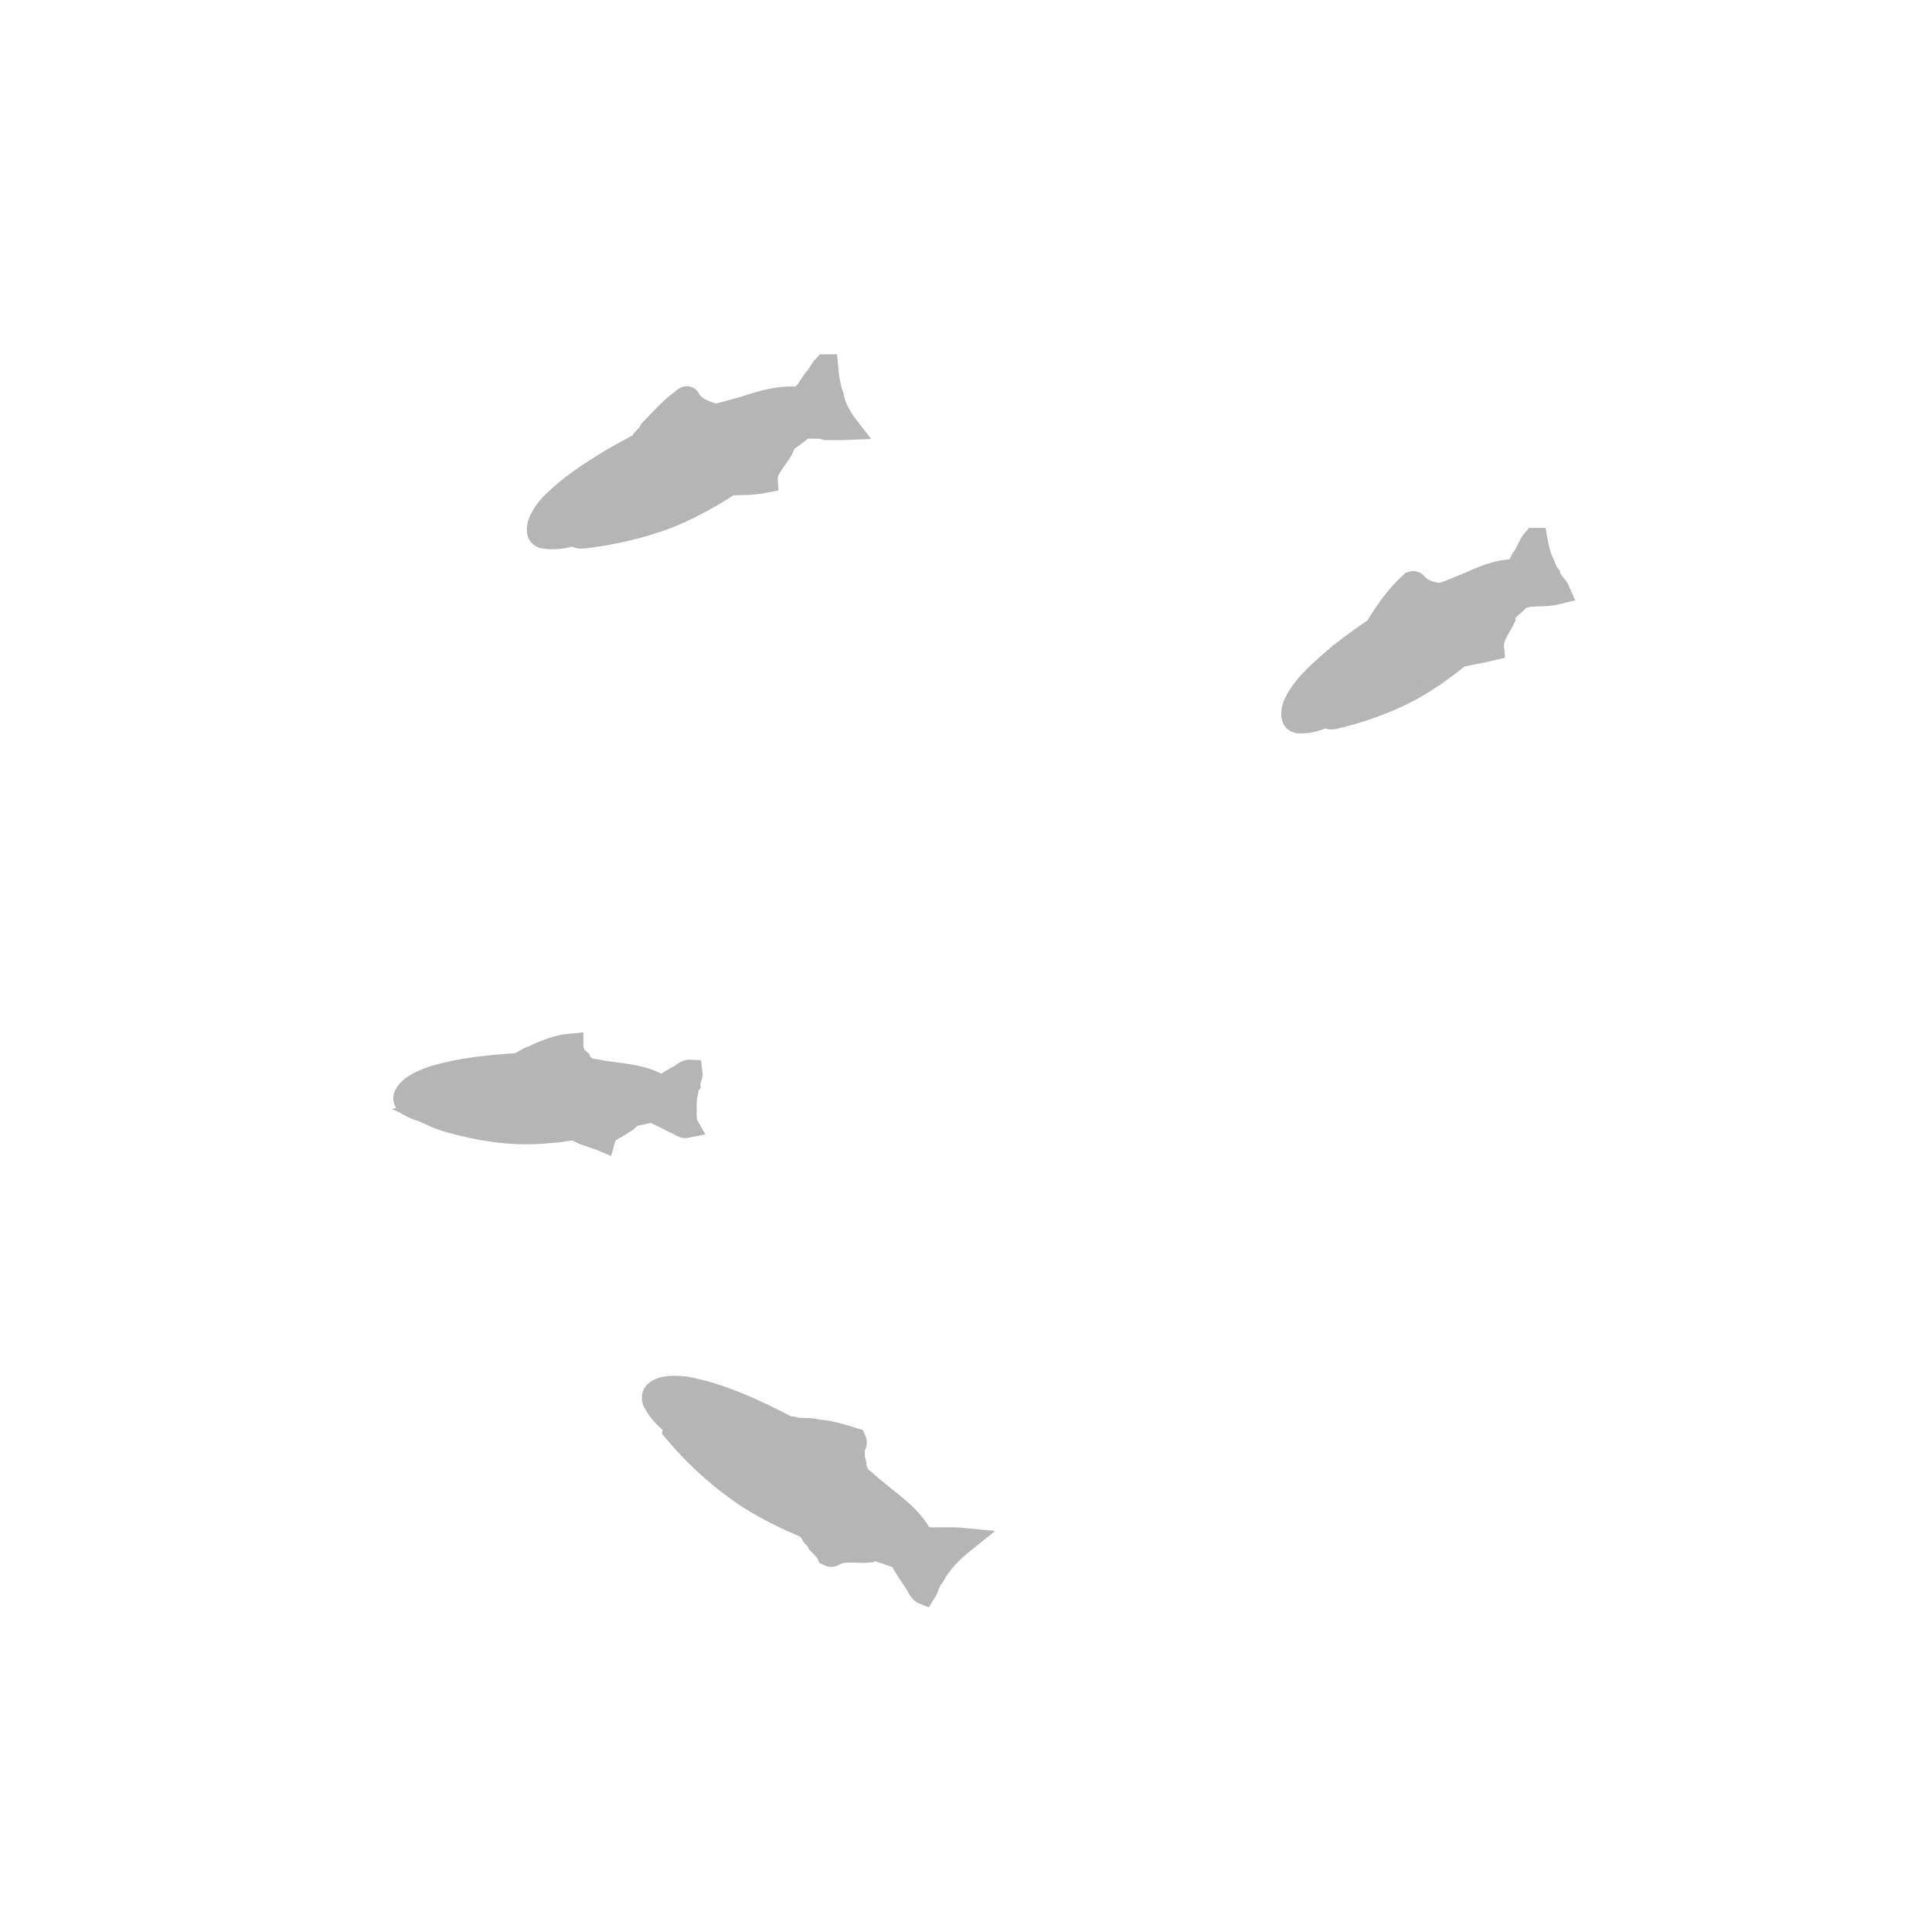
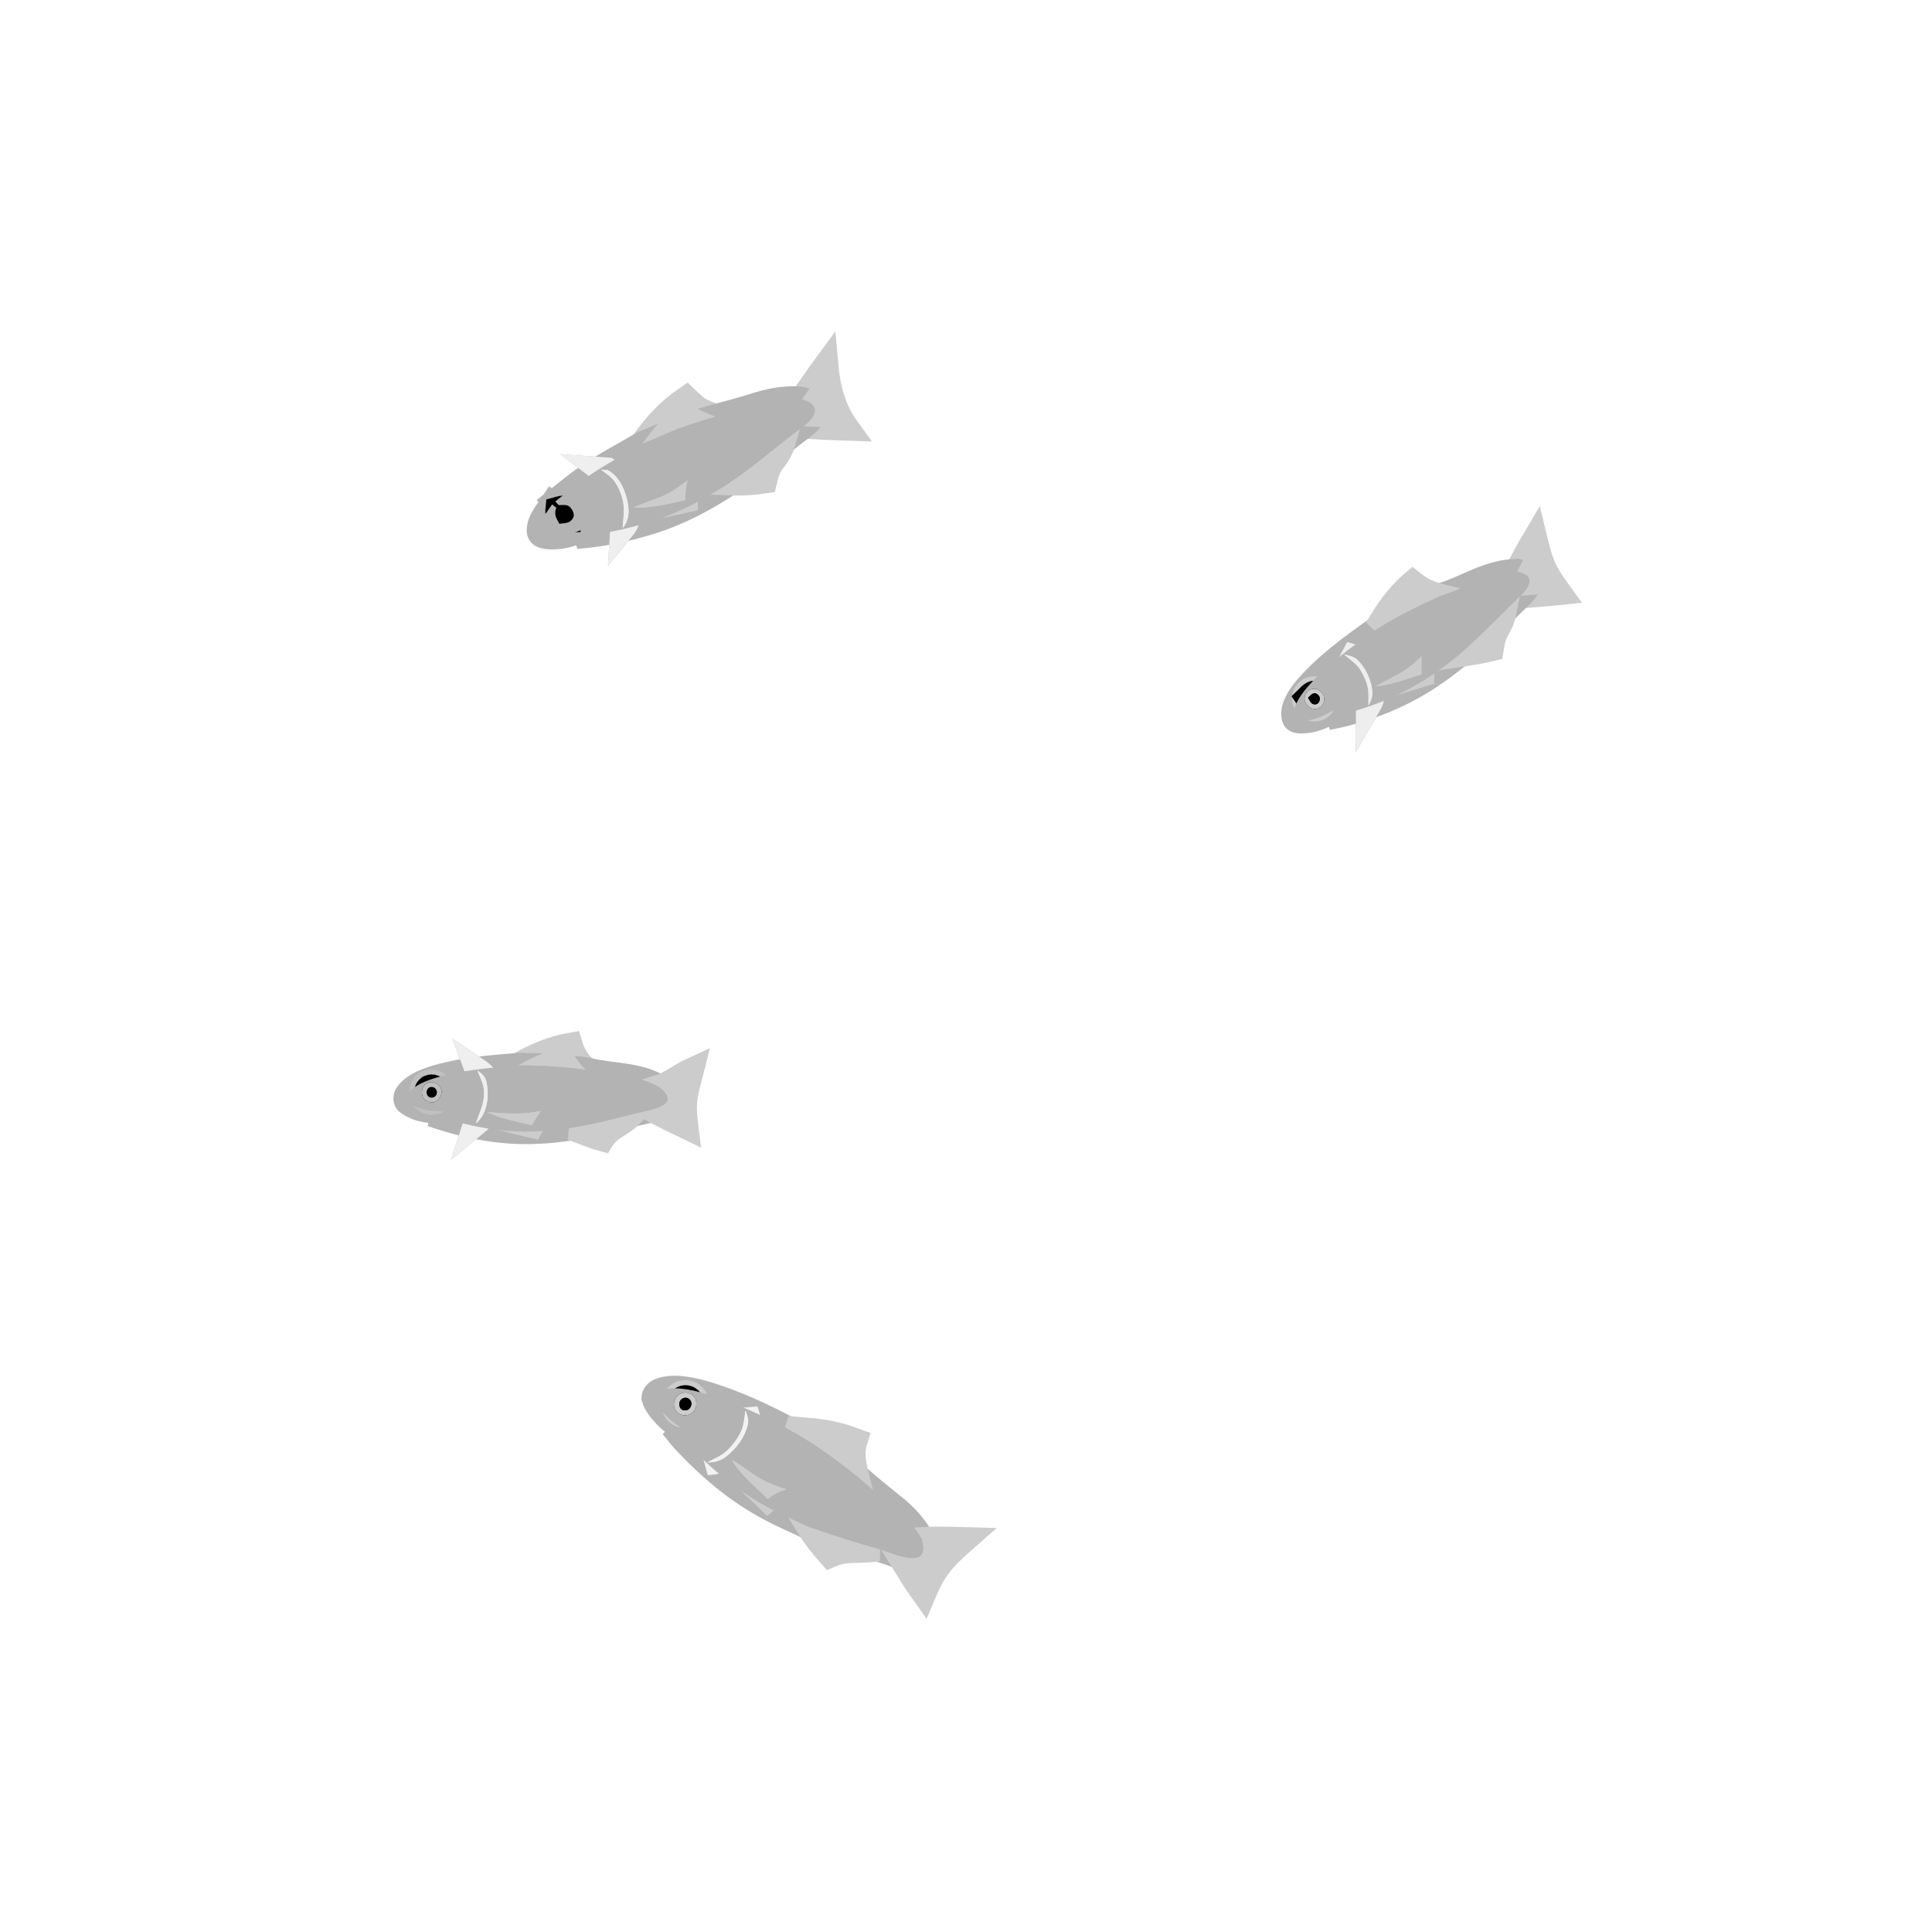
<svg xmlns="http://www.w3.org/2000/svg" xmlns:xlink="http://www.w3.org/1999/xlink" width="1024.0pt" height="1024.0pt" version="1.1" viewBox="0 0 1024 1024">
  <defs>
-     <path id="p0" d="M 0.00 0.00 L 1024.00 0.00 L 1024.00 1024.00 L 0.00 1024.00 L 0.00 0.00 Z M 437.46 194.45 C 435.39 196.60 434.14 199.85 431.96 201.96 C 430.17 204.35 428.72 207.42 426.46 209.46 C 426.06 210.81 425.59 211.86 424.00 211.78 C 413.60 210.62 404.49 213.48 394.79 216.63 C 389.53 218.19 385.21 219.20 380.00 220.69 C 374.78 219.83 367.35 217.03 364.73 212.00 C 364.49 210.65 362.87 211.77 362.41 212.41 C 356.07 216.89 350.89 222.90 345.46 228.46 C 344.70 230.41 342.86 231.94 341.46 233.46 C 340.72 235.23 338.96 236.61 337.21 237.31 C 324.98 243.80 313.94 250.34 302.94 258.81 C 296.57 264.00 289.05 269.97 286.25 278.00 C 285.83 280.31 285.19 283.06 288.00 284.04 C 296.44 285.44 303.92 283.11 311.37 279.42 C 312.43 279.17 313.57 277.80 314.61 278.24 C 313.52 280.69 308.82 282.66 306.24 283.36 C 305.97 284.52 309.35 283.96 310.00 283.98 C 324.83 282.17 338.98 278.92 353.00 273.76 C 363.15 269.71 372.75 264.72 382.00 258.92 C 384.00 257.87 385.59 255.99 388.00 255.88 C 394.97 255.64 398.69 255.92 405.54 254.55 C 405.01 247.60 412.36 242.03 414.65 236.00 C 414.79 233.18 418.99 231.62 420.81 229.75 C 423.58 228.18 424.93 225.57 428.00 225.82 C 431.41 225.98 434.94 225.48 438.00 226.58 C 441.51 226.52 445.05 226.68 448.55 226.54 C 444.94 221.89 441.61 215.88 440.58 210.00 C 438.80 205.43 437.94 199.42 437.54 194.45 L 437.46 194.45 Z M 813.45 286.44 C 811.10 289.07 810.17 293.14 807.91 295.96 C 806.31 297.74 805.62 302.64 803.00 303.05 C 794.84 302.90 786.31 306.42 779.00 309.78 C 774.16 311.78 768.93 314.00 764.00 315.74 C 759.93 315.51 754.73 314.22 751.55 311.46 C 750.50 310.73 749.89 308.87 748.45 309.46 C 741.37 315.89 736.26 323.03 731.28 331.00 C 729.91 333.88 727.45 335.07 724.96 336.80 C 718.69 341.21 711.88 346.16 706.20 351.24 C 698.87 357.63 690.17 365.26 686.46 374.43 C 685.78 376.35 685.37 378.93 686.25 380.84 C 687.30 382.45 689.36 382.02 691.00 382.02 C 697.71 381.62 703.43 378.65 709.00 375.14 L 709.93 375.18 C 710.05 377.31 705.32 378.56 704.35 379.70 C 706.27 380.65 708.89 378.95 711.00 378.86 C 726.59 374.71 742.34 368.75 755.90 359.80 C 761.95 356.01 767.55 351.68 773.13 347.24 C 777.66 345.90 785.07 344.89 790.54 343.54 C 789.95 337.01 793.90 333.01 796.54 327.56 C 796.27 323.19 801.76 320.41 804.33 317.31 C 806.08 314.94 807.76 316.07 810.00 314.99 C 815.84 314.55 820.02 315.04 825.69 313.62 C 824.40 310.62 821.46 308.95 820.54 305.46 C 818.45 303.13 817.91 299.63 816.24 296.91 C 815.21 293.89 814.05 289.56 813.54 286.44 L 813.45 286.44 Z M 238.72 589.33 C 236.94 591.14 231.93 590.00 229.45 590.46 C 236.38 593.65 247.54 596.08 255.23 597.59 C 268.15 599.89 279.92 600.57 293.00 599.04 C 296.77 599.07 300.23 597.75 304.00 597.94 C 306.82 598.16 309.29 600.49 312.00 600.85 C 314.26 601.99 317.28 602.55 319.54 603.54 C 320.99 598.29 326.42 597.19 330.22 594.25 C 332.68 593.25 333.28 590.86 336.00 590.28 C 339.25 589.80 342.74 588.51 345.94 588.32 C 350.29 590.14 355.55 593.13 359.95 595.15 C 360.99 595.67 362.36 596.78 363.54 596.54 C 362.50 594.70 362.80 593.08 362.58 591.00 C 362.58 587.32 362.48 583.66 362.96 580.00 C 364.04 578.14 363.23 576.19 364.54 574.56 C 364.32 572.11 366.10 570.53 365.76 568.25 C 364.16 568.15 362.13 569.82 360.91 570.77 C 357.27 572.41 354.68 574.62 351.00 576.33 C 349.45 576.49 348.39 575.34 347.00 574.80 C 338.32 570.45 327.85 570.17 318.29 568.57 C 315.44 567.57 312.33 568.36 309.74 566.28 C 308.66 565.11 306.99 564.01 306.54 562.46 C 304.13 560.38 302.55 557.68 302.54 554.45 C 296.08 555.02 288.73 557.76 282.88 560.75 C 279.44 561.67 277.72 563.82 274.00 564.85 C 259.16 565.78 244.63 567.26 230.32 571.40 C 225.39 573.13 218.90 575.43 215.88 580.00 C 214.75 581.64 214.77 583.32 216.37 584.61 C 219.29 586.35 222.64 587.74 226.00 588.29 C 230.05 589.58 234.69 588.48 238.72 589.33 Z M 367.62 760.42 C 365.17 762.45 360.30 757.79 358.05 757.24 L 357.92 758.00 C 367.92 769.79 378.46 779.83 391.00 788.90 C 399.71 795.28 409.26 800.40 419.00 804.95 C 422.17 806.48 425.63 807.58 428.67 809.36 C 429.56 810.87 430.86 811.85 431.46 813.55 C 432.56 814.70 433.99 815.98 434.46 817.54 C 436.15 819.38 438.46 821.24 439.46 823.54 C 441.00 824.30 441.69 823.33 443.00 822.77 C 448.06 820.47 455.03 822.18 460.57 821.54 C 462.48 820.12 465.25 820.73 467.26 821.62 C 470.25 822.43 472.75 823.60 475.75 824.37 C 477.46 825.16 478.69 826.90 479.46 828.55 C 481.27 831.71 484.74 836.62 486.84 840.07 C 487.15 841.15 488.69 843.35 489.64 843.73 C 491.24 841.27 491.81 837.41 494.04 835.04 C 498.16 827.53 503.91 821.79 510.55 816.46 C 503.52 815.76 496.06 816.55 489.00 815.97 L 488.36 815.66 C 482.15 802.99 469.33 795.88 459.24 786.72 C 457.18 784.59 454.11 783.42 453.54 780.41 C 452.09 778.37 453.21 776.15 451.87 774.00 C 451.71 771.62 451.51 769.36 451.92 767.00 C 452.32 765.69 453.21 764.94 452.56 763.46 C 446.53 761.62 439.30 759.19 433.00 759.02 C 429.41 757.62 424.83 758.74 421.10 757.74 C 419.93 757.07 418.31 757.67 417.00 757.00 C 400.16 748.20 381.79 739.64 363.00 736.16 C 358.16 735.83 351.50 735.15 347.58 738.58 C 346.55 739.89 346.65 742.05 347.63 743.35 C 352.09 751.38 359.56 756.48 367.62 760.42 Z" />
-     <path id="p1" d="M 437.46 194.45 L 437.54 194.45 C 437.94 199.42 438.80 205.43 440.58 210.00 C 441.61 215.88 444.94 221.89 448.55 226.54 C 445.05 226.68 441.51 226.52 438.00 226.58 C 434.94 225.48 431.41 225.98 428.00 225.82 C 424.93 225.57 423.58 228.18 420.81 229.75 C 418.99 231.62 414.79 233.18 414.65 236.00 C 412.36 242.03 405.01 247.60 405.54 254.55 C 398.69 255.92 394.97 255.64 388.00 255.88 C 385.59 255.99 384.00 257.87 382.00 258.92 C 372.75 264.72 363.15 269.71 353.00 273.76 C 338.98 278.92 324.83 282.17 310.00 283.98 C 309.35 283.96 305.97 284.52 306.24 283.36 C 308.82 282.66 313.52 280.69 314.61 278.24 C 313.57 277.80 312.43 279.17 311.37 279.42 C 303.92 283.11 296.44 285.44 288.00 284.04 C 285.19 283.06 285.83 280.31 286.25 278.00 C 289.05 269.97 296.57 264.00 302.94 258.81 C 313.94 250.34 324.98 243.80 337.21 237.31 C 338.96 236.61 340.72 235.23 341.46 233.46 C 342.86 231.94 344.70 230.41 345.46 228.46 C 350.89 222.90 356.07 216.89 362.41 212.41 C 362.87 211.77 364.49 210.65 364.73 212.00 C 367.35 217.03 374.78 219.83 380.00 220.69 C 385.21 219.20 389.53 218.19 394.79 216.63 C 404.49 213.48 413.60 210.62 424.00 211.78 C 425.59 211.86 426.06 210.81 426.46 209.46 C 428.72 207.42 430.17 204.35 431.96 201.96 C 434.14 199.85 435.39 196.60 437.46 194.45 Z M 319.30 249.38 L 319.30 249.73 C 325.54 252.04 328.74 258.91 330.25 264.90 C 331.63 269.40 331.02 274.34 330.16 278.67 C 330.68 278.71 331.15 278.36 331.58 277.63 C 333.82 273.76 333.06 268.15 331.99 264.00 C 330.73 259.21 328.65 254.52 324.82 251.22 C 323.25 249.66 321.59 248.62 319.30 249.38 Z" />
-     <path id="p2" d="M 319.30 249.38 C 321.59 248.62 323.25 249.66 324.82 251.22 C 328.65 254.52 330.73 259.21 331.99 264.00 C 333.06 268.15 333.82 273.76 331.58 277.63 C 331.15 278.36 330.68 278.71 330.16 278.67 C 331.02 274.34 331.63 269.40 330.25 264.90 C 328.74 258.91 325.54 252.04 319.30 249.73 L 319.30 249.38 Z" />
-     <path id="p3" d="M 813.45 286.44 L 813.54 286.44 C 814.05 289.56 815.21 293.89 816.24 296.91 C 817.91 299.63 818.45 303.13 820.54 305.46 C 821.46 308.95 824.40 310.62 825.69 313.62 C 820.02 315.04 815.84 314.55 810.00 314.99 C 807.76 316.07 806.08 314.94 804.33 317.31 C 801.76 320.41 796.27 323.19 796.54 327.56 C 793.90 333.01 789.95 337.01 790.54 343.54 C 785.07 344.89 777.66 345.90 773.13 347.24 C 767.55 351.68 761.95 356.01 755.90 359.80 C 742.34 368.75 726.59 374.71 711.00 378.86 C 708.89 378.95 706.27 380.65 704.35 379.70 C 705.32 378.56 710.05 377.31 709.93 375.18 L 709.00 375.14 C 703.43 378.65 697.71 381.62 691.00 382.02 C 689.36 382.02 687.30 382.45 686.25 380.84 C 685.37 378.93 685.78 376.35 686.46 374.43 C 690.17 365.26 698.87 357.63 706.20 351.24 C 711.88 346.16 718.69 341.21 724.96 336.80 C 727.45 335.07 729.91 333.88 731.28 331.00 C 736.26 323.03 741.37 315.89 748.45 309.46 C 749.89 308.87 750.50 310.73 751.55 311.46 C 754.73 314.22 759.93 315.51 764.00 315.74 C 768.93 314.00 774.16 311.78 779.00 309.78 C 786.31 306.42 794.84 302.90 803.00 303.05 C 805.62 302.64 806.31 297.74 807.91 295.96 C 810.17 293.14 811.10 289.07 813.45 286.44 Z M 725.23 372.73 C 727.01 372.45 727.08 369.38 727.09 368.00 C 727.44 362.71 725.06 357.93 722.54 353.46 C 720.55 350.97 716.92 346.64 713.34 347.40 C 713.39 347.87 713.71 348.28 714.31 348.65 C 719.09 350.37 721.98 355.59 723.84 360.00 C 725.08 363.47 726.72 368.50 725.03 372.00 L 725.23 372.73 Z" />
-     <path id="p4" d="M 713.34 347.40 C 716.92 346.64 720.55 350.97 722.54 353.46 C 725.06 357.93 727.44 362.71 727.09 368.00 C 727.08 369.38 727.01 372.45 725.23 372.73 L 725.03 372.00 C 726.72 368.50 725.08 363.47 723.84 360.00 C 721.98 355.59 719.09 350.37 714.31 348.65 C 713.71 348.28 713.39 347.87 713.34 347.40 Z" />
-     <path id="p5" d="M 302.54 554.45 C 302.55 557.68 304.13 560.38 306.54 562.46 C 306.99 564.01 308.66 565.11 309.74 566.28 C 312.33 568.36 315.44 567.57 318.29 568.57 C 327.85 570.17 338.32 570.45 347.00 574.80 C 348.39 575.34 349.45 576.49 351.00 576.33 C 354.68 574.62 357.27 572.41 360.91 570.77 C 362.13 569.82 364.16 568.15 365.76 568.25 C 366.10 570.53 364.32 572.11 364.54 574.56 C 363.23 576.19 364.04 578.14 362.96 580.00 C 362.48 583.66 362.58 587.32 362.58 591.00 C 362.80 593.08 362.50 594.70 363.54 596.54 C 362.36 596.78 360.99 595.67 359.95 595.15 C 355.55 593.13 350.29 590.14 345.94 588.32 C 342.74 588.51 339.25 589.80 336.00 590.28 C 333.28 590.86 332.68 593.25 330.22 594.25 C 326.42 597.19 320.99 598.29 319.54 603.54 C 317.28 602.55 314.26 601.99 312.00 600.85 C 309.29 600.49 306.82 598.16 304.00 597.94 C 300.23 597.75 296.77 599.07 293.00 599.04 C 279.92 600.57 268.15 599.89 255.23 597.59 C 247.54 596.08 236.38 593.65 229.45 590.46 C 231.93 590.00 236.94 591.14 238.72 589.33 C 234.69 588.48 230.05 589.58 226.00 588.29 C 222.64 587.74 219.29 586.35 216.37 584.61 C 214.77 583.32 214.75 581.64 215.88 580.00 C 218.90 575.43 225.39 573.13 230.32 571.40 C 244.63 567.26 259.16 565.78 274.00 564.85 C 277.72 563.82 279.44 561.67 282.88 560.75 C 288.73 557.76 296.08 555.02 302.54 554.45 Z M 253.05 593.82 C 255.38 593.69 256.86 588.46 257.54 586.56 C 257.96 584.19 258.40 581.38 258.57 579.00 C 257.88 575.47 257.95 570.69 254.54 568.46 C 253.52 568.19 253.09 568.29 253.25 568.75 C 258.22 574.05 257.16 583.69 254.64 589.88 C 254.26 591.06 252.53 592.66 253.05 593.82 Z" />
-     <path id="p6" d="M 254.54 568.46 C 257.95 570.69 257.88 575.47 258.57 579.00 C 258.40 581.38 257.96 584.19 257.54 586.56 C 256.86 588.46 255.38 593.69 253.05 593.82 C 252.53 592.66 254.26 591.06 254.64 589.88 C 257.16 583.69 258.22 574.05 253.25 568.75 C 253.09 568.29 253.52 568.19 254.54 568.46 Z" />
-     <path id="p7" d="M 363.00 736.16 C 381.79 739.64 400.16 748.20 417.00 757.00 C 418.31 757.67 419.93 757.07 421.10 757.74 C 424.83 758.74 429.41 757.62 433.00 759.02 C 439.30 759.19 446.53 761.62 452.56 763.46 C 453.21 764.94 452.32 765.69 451.92 767.00 C 451.51 769.36 451.71 771.62 451.87 774.00 C 453.21 776.15 452.09 778.37 453.54 780.41 C 454.11 783.42 457.18 784.59 459.24 786.72 C 469.33 795.88 482.15 802.99 488.36 815.66 L 489.00 815.97 C 496.06 816.55 503.52 815.76 510.55 816.46 C 503.91 821.79 498.16 827.53 494.04 835.04 C 491.81 837.41 491.24 841.27 489.64 843.73 C 488.69 843.35 487.15 841.15 486.84 840.07 C 484.74 836.62 481.27 831.71 479.46 828.55 C 478.69 826.90 477.46 825.16 475.75 824.37 C 472.75 823.60 470.25 822.43 467.26 821.62 C 465.25 820.73 462.48 820.12 460.57 821.54 C 455.03 822.18 448.06 820.47 443.00 822.77 C 441.69 823.33 441.00 824.30 439.46 823.54 C 438.46 821.24 436.15 819.38 434.46 817.54 C 433.99 815.98 432.56 814.70 431.46 813.55 C 430.86 811.85 429.56 810.87 428.67 809.36 C 425.63 807.58 422.17 806.48 419.00 804.95 C 409.26 800.40 399.71 795.28 391.00 788.90 C 378.46 779.83 367.92 769.79 357.92 758.00 L 358.05 757.24 C 360.30 757.79 365.17 762.45 367.62 760.42 C 359.56 756.48 352.09 751.38 347.63 743.35 C 346.65 742.05 346.55 739.89 347.58 738.58 C 351.50 735.15 358.16 735.83 363.00 736.16 Z M 376.06 774.70 C 378.44 775.49 379.86 774.39 382.00 773.75 C 387.81 770.42 392.22 765.09 394.95 759.00 C 396.13 755.81 397.44 752.38 395.71 749.15 C 394.02 748.68 395.01 752.13 394.68 753.00 C 393.69 760.09 388.49 766.58 383.05 771.08 C 380.80 772.53 378.71 773.62 376.06 774.15 L 376.06 774.70 Z" />
-     <path id="p8" d="M 395.71 749.15 C 397.44 752.38 396.13 755.81 394.95 759.00 C 392.22 765.09 387.81 770.42 382.00 773.75 C 379.86 774.39 378.44 775.49 376.06 774.70 L 376.06 774.15 C 378.71 773.62 380.80 772.53 383.05 771.08 C 388.49 766.58 393.69 760.09 394.68 753.00 C 395.01 752.13 394.02 748.68 395.71 749.15 Z" />
+     <path id="p0" d="M 0.00 0.00 L 1024.00 0.00 L 1024.00 1024.00 L 0.00 1024.00 L 0.00 0.00 Z M 425.08 211.67 C 415.85 210.65 407.15 212.68 398.44 215.48 C 392.12 217.51 385.69 219.15 379.27 220.84 C 376.42 219.71 373.45 218.67 370.75 217.21 C 367.98 215.70 366.09 213.39 363.81 211.26 C 354.57 217.54 346.72 226.03 340.48 235.26 C 330.82 241.04 320.80 246.08 311.56 252.58 C 305.48 256.58 300.04 261.33 294.31 265.80 C 294.93 266.45 295.55 267.09 296.17 267.72 C 298.16 267.75 300.63 267.17 302.17 268.82 C 303.72 270.61 305.09 273.14 303.23 275.24 C 301.61 277.61 299.03 277.14 296.49 277.62 C 294.79 274.56 293.45 272.68 294.86 269.07 C 294.13 268.50 293.39 267.93 292.65 267.36 C 290.03 271.29 285.81 276.09 285.85 281.02 C 285.61 284.36 289.65 284.40 291.99 284.52 C 301.11 284.76 308.09 280.88 316.05 277.19 C 313.01 280.39 309.38 282.42 305.44 284.29 C 318.96 283.30 332.38 280.40 345.32 276.38 C 360.24 271.69 373.64 264.38 386.72 255.93 C 393.00 256.16 399.04 255.82 405.24 254.89 C 406.08 251.38 406.90 248.04 409.13 245.11 C 411.66 241.76 413.91 238.44 415.09 234.35 C 418.57 231.38 422.26 228.70 425.90 225.93 C 433.52 226.36 441.14 226.61 448.76 226.88 C 441.67 217.07 438.74 205.67 437.68 193.77 C 433.34 199.65 429.25 205.68 425.08 211.67 Z M 296.54 275.49 C 298.22 275.56 299.91 275.56 301.62 275.51 C 301.83 273.39 301.81 271.40 301.58 269.29 C 299.60 269.28 297.66 269.26 295.74 269.83 C 295.53 271.81 296.07 273.60 296.54 275.49 Z M 804.05 302.84 C 788.24 303.33 777.71 311.58 762.90 316.00 C 757.38 314.66 753.24 312.51 748.78 309.05 C 740.88 315.74 734.94 324.35 729.86 333.28 C 716.56 342.72 702.18 353.04 691.68 365.69 C 688.78 369.37 684.86 375.11 685.90 379.98 C 686.12 382.51 689.16 381.99 690.99 382.05 C 699.22 381.57 704.76 377.28 711.82 373.85 C 709.46 376.44 706.68 378.45 703.71 380.29 C 724.16 376.37 744.21 368.32 761.22 356.23 C 765.51 353.29 769.52 350.02 773.64 346.87 C 779.25 346.00 784.84 345.21 790.36 343.83 C 790.89 340.43 791.37 337.16 793.19 334.15 C 794.99 331.08 796.42 328.00 797.12 324.48 C 799.95 321.44 802.99 318.62 805.97 315.74 C 812.76 315.21 819.55 314.78 826.32 314.06 C 823.38 310.02 820.52 306.07 818.44 301.50 C 816.04 296.41 814.84 291.15 813.51 285.72 C 810.18 291.33 807.15 297.10 804.05 302.84 Z M 274.59 564.73 C 259.18 566.01 243.83 567.11 228.94 571.91 C 224.35 573.48 218.75 575.84 215.91 579.96 C 214.90 581.43 214.70 583.52 216.43 584.54 C 223.77 589.55 231.25 588.50 239.58 589.45 C 236.06 590.32 232.50 590.57 228.88 590.55 C 246.90 596.79 265.86 600.59 285.00 599.59 C 291.04 599.41 297.01 598.62 302.98 597.80 C 308.45 599.55 313.59 602.08 319.17 603.55 C 323.02 597.37 329.60 596.02 334.39 590.86 C 338.19 589.80 342.05 589.02 345.88 588.12 C 351.69 591.25 357.55 594.21 363.50 597.04 C 362.97 592.66 362.46 588.43 362.86 584.00 C 363.31 578.30 365.04 572.89 366.44 567.36 C 360.65 570.00 355.61 574.36 349.58 576.24 C 337.53 569.17 324.65 570.58 310.45 567.01 C 306.63 563.24 303.74 559.25 302.18 554.05 C 292.28 555.80 283.26 559.77 274.59 564.73 Z M 368.39 761.30 C 363.87 760.69 360.28 758.54 356.58 756.07 C 359.05 759.36 361.66 762.52 364.53 765.48 C 377.30 778.87 391.29 790.60 407.70 799.29 C 414.54 803.11 421.79 805.99 428.80 809.44 C 432.10 814.74 435.91 819.48 440.04 824.15 C 448.39 820.43 456.10 822.53 465.08 820.89 C 469.15 821.99 472.99 823.63 477.01 824.87 C 481.08 831.46 485.06 838.15 489.59 844.44 C 491.70 839.46 493.97 834.62 497.28 830.29 C 501.22 824.79 506.16 820.49 511.19 816.05 C 503.71 815.83 496.24 815.68 488.76 816.04 C 485.07 809.34 480.05 803.64 474.07 798.89 C 467.24 793.42 460.43 787.97 453.91 782.12 C 452.32 775.81 451.19 769.95 453.18 763.54 C 447.27 761.33 441.23 759.74 434.98 758.87 C 429.03 757.92 422.99 757.90 417.04 757.04 C 403.94 750.13 390.67 744.00 376.54 739.50 C 369.04 737.22 360.06 734.77 352.25 736.36 C 349.74 737.02 346.81 737.88 346.67 740.98 C 347.78 744.68 350.64 747.98 353.28 750.71 C 357.82 755.32 363.12 757.76 368.39 761.30 Z" />
+     <path id="p1" d="M 437.68 193.77 C 438.74 205.67 441.67 217.07 448.76 226.88 C 441.14 226.61 433.52 226.36 425.90 225.93 C 428.30 223.88 432.24 220.60 431.85 217.10 C 431.18 213.63 427.99 212.70 425.08 211.67 C 429.25 205.68 433.34 199.65 437.68 193.77 Z" />
+     <path id="p2" d="M 363.81 211.26 C 366.09 213.39 367.98 215.70 370.75 217.21 C 373.45 218.67 376.42 219.71 379.27 220.84 C 369.67 223.63 360.02 226.73 350.90 230.87 C 347.46 232.42 343.94 233.76 340.48 235.26 C 346.72 226.03 354.57 217.54 363.81 211.26 Z" />
+     <path id="p3" d="M 425.08 211.67 C 427.99 212.70 431.18 213.63 431.85 217.10 C 432.24 220.60 428.30 223.88 425.90 225.93 C 422.26 228.70 418.57 231.38 415.09 234.35 C 405.74 241.74 396.63 249.29 386.72 255.93 C 373.64 264.38 360.24 271.69 345.32 276.38 C 332.38 280.40 318.96 283.30 305.44 284.29 C 309.38 282.42 313.01 280.39 316.05 277.19 C 308.09 280.88 301.11 284.76 291.99 284.52 C 289.65 284.40 285.61 284.36 285.85 281.02 C 285.81 276.09 290.03 271.29 292.65 267.36 C 293.39 267.93 294.13 268.50 294.86 269.07 C 293.45 272.68 294.79 274.56 296.49 277.62 C 299.03 277.14 301.61 277.61 303.23 275.24 C 305.09 273.14 303.72 270.61 302.17 268.82 C 300.63 267.17 298.16 267.75 296.17 267.72 C 295.55 267.09 294.93 266.45 294.31 265.80 C 300.04 261.33 305.48 256.58 311.56 252.58 C 320.80 246.08 330.82 241.04 340.48 235.26 C 343.94 233.76 347.46 232.42 350.90 230.87 C 360.02 226.73 369.67 223.63 379.27 220.84 C 385.69 219.15 392.12 217.51 398.44 215.48 C 407.15 212.68 415.85 210.65 425.08 211.67 Z M 318.53 248.88 C 321.33 251.03 324.22 252.76 326.16 255.78 C 328.08 258.73 329.42 262.10 330.19 265.54 C 331.14 270.09 330.31 275.26 330.05 279.90 C 334.18 274.86 333.49 268.98 331.91 263.09 C 330.16 257.37 327.48 252.15 322.05 249.16 C 320.88 249.05 319.70 248.96 318.53 248.88 Z M 335.70 269.00 C 344.77 269.50 354.29 267.02 363.18 265.08 C 363.16 261.51 363.48 258.12 364.43 254.66 C 359.90 258.00 355.54 261.14 350.30 263.31 C 345.47 265.31 340.47 266.83 335.70 269.00 Z" />
+     <path id="p4" d="M 415.09 234.35 C 413.91 238.44 411.66 241.76 409.13 245.11 C 406.90 248.04 406.08 251.38 405.24 254.89 C 399.04 255.82 393.00 256.16 386.72 255.93 C 396.63 249.29 405.74 241.74 415.09 234.35 Z" />
+     <path id="p5" d="M 318.53 248.88 C 319.70 248.96 320.88 249.05 322.05 249.16 C 327.48 252.15 330.16 257.37 331.91 263.09 C 333.49 268.98 334.18 274.86 330.05 279.90 C 330.31 275.26 331.14 270.09 330.19 265.54 C 329.42 262.10 328.08 258.73 326.16 255.78 C 324.22 252.76 321.33 251.03 318.53 248.88 Z" />
+     <path id="p6" d="M 364.43 254.66 C 363.48 258.12 363.16 261.51 363.18 265.08 C 354.29 267.02 344.77 269.50 335.70 269.00 C 340.47 266.83 345.47 265.31 350.30 263.31 C 355.54 261.14 359.90 258.00 364.43 254.66 Z" />
+     <path id="p7" d="M 301.58 269.29 C 301.81 271.40 301.83 273.39 301.62 275.51 C 299.91 275.56 298.22 275.56 296.54 275.49 C 296.07 273.60 295.53 271.81 295.74 269.83 C 297.66 269.26 299.60 269.28 301.58 269.29 Z" />
+     <path id="p8" d="M 813.51 285.72 C 814.84 291.15 816.04 296.41 818.44 301.50 C 820.52 306.07 823.38 310.02 826.32 314.06 C 819.55 314.78 812.76 315.21 805.97 315.74 C 807.93 313.66 810.94 310.43 810.56 307.36 C 810.12 304.45 806.39 303.63 804.05 302.84 C 807.15 297.10 810.18 291.33 813.51 285.72 Z" />
+     <path id="p9" d="M 804.05 302.84 C 806.39 303.63 810.12 304.45 810.56 307.36 C 810.94 310.43 807.93 313.66 805.97 315.74 C 802.99 318.62 799.95 321.44 797.12 324.48 C 789.42 332.13 781.86 339.75 773.64 346.87 C 769.52 350.02 765.51 353.29 761.22 356.23 C 744.21 368.32 724.16 376.37 703.71 380.29 C 706.68 378.45 709.46 376.44 711.82 373.85 C 704.76 377.28 699.22 381.57 690.99 382.05 C 689.16 381.99 686.12 382.51 685.90 379.98 C 684.86 375.11 688.78 369.37 691.68 365.69 C 702.18 353.04 716.56 342.72 729.86 333.28 C 740.42 326.63 751.56 321.18 762.90 316.00 C 777.71 311.58 788.24 303.33 804.05 302.84 Z M 712.33 346.81 C 715.57 349.66 719.17 351.76 721.36 355.53 C 723.12 358.61 724.60 362.01 725.18 365.52 C 725.48 368.30 725.28 371.16 725.28 373.96 C 727.50 370.14 727.81 367.43 726.82 363.10 C 725.66 358.34 723.32 353.63 719.86 350.14 C 717.75 347.94 715.14 347.53 712.33 346.81 Z M 728.92 363.80 C 737.55 363.02 745.22 359.91 753.43 357.45 C 753.37 354.26 753.37 351.07 753.46 347.89 C 750.01 351.10 746.61 354.19 742.52 356.57 C 738.08 359.15 733.37 361.22 728.92 363.80 Z M 694.45 365.50 C 690.83 367.38 690.39 371.88 693.53 374.48 C 696.58 377.07 700.70 375.52 701.75 371.80 C 702.71 367.65 698.42 363.88 694.45 365.50 Z" />
+     <path id="p10" d="M 748.78 309.05 C 753.24 312.51 757.38 314.66 762.90 316.00 C 751.56 321.18 740.42 326.63 729.86 333.28 C 734.94 324.35 740.88 315.74 748.78 309.05 Z" />
+     <path id="p11" d="M 797.12 324.48 C 796.42 328.00 794.99 331.08 793.19 334.15 C 791.37 337.16 790.89 340.43 790.36 343.83 C 784.84 345.21 779.25 346.00 773.64 346.87 C 781.86 339.75 789.42 332.13 797.12 324.48 Z" />
+     <path id="p12" d="M 712.33 346.81 C 715.14 347.53 717.75 347.94 719.86 350.14 C 723.32 353.63 725.66 358.34 726.82 363.10 C 727.81 367.43 727.50 370.14 725.28 373.96 C 725.28 371.16 725.48 368.30 725.18 365.52 C 724.60 362.01 723.12 358.61 721.36 355.53 C 719.17 351.76 715.57 349.66 712.33 346.81 Z" />
+     <path id="p13" d="M 753.46 347.89 C 753.37 351.07 753.37 354.26 753.43 357.45 C 745.22 359.91 737.55 363.02 728.92 363.80 C 733.37 361.22 738.08 359.15 742.52 356.57 C 746.61 354.19 750.01 351.10 753.46 347.89 Z" />
+     <path id="p14" d="M 694.45 365.50 C 698.42 363.88 702.71 367.65 701.75 371.80 C 700.70 375.52 696.58 377.07 693.53 374.48 C 690.39 371.88 690.83 367.38 694.45 365.50 Z M 693.24 369.84 C 694.20 371.20 694.89 373.63 697.00 373.31 C 699.29 373.42 700.42 369.96 698.66 368.36 C 696.44 366.21 694.88 368.24 693.24 369.84 Z" />
+     <path id="p15" d="M 698.66 368.36 C 700.42 369.96 699.29 373.42 697.00 373.31 C 694.89 373.63 694.20 371.20 693.24 369.84 C 694.88 368.24 696.44 366.21 698.66 368.36 Z" />
+     <path id="p16" d="M 302.18 554.05 C 303.74 559.25 306.63 563.24 310.45 567.01 C 298.56 565.44 286.58 564.66 274.59 564.73 C 283.26 559.77 292.28 555.80 302.18 554.05 Z" />
+     <path id="p17" d="M 274.59 564.73 C 286.58 564.66 298.56 565.44 310.45 567.01 C 324.65 570.58 337.53 569.17 349.58 576.24 C 352.00 578.31 354.57 580.11 353.73 583.74 C 352.02 586.23 348.65 587.29 345.88 588.12 C 342.05 589.02 338.19 589.80 334.39 590.86 C 323.92 593.48 313.68 596.21 302.98 597.80 C 297.01 598.62 291.04 599.41 285.00 599.59 C 265.86 600.59 246.90 596.79 228.88 590.55 C 232.50 590.57 236.06 590.32 239.58 589.45 C 231.25 588.50 223.77 589.55 216.43 584.54 C 214.70 583.52 214.90 581.43 215.91 579.96 C 218.75 575.84 224.35 573.48 228.94 571.91 C 243.83 567.11 259.18 566.01 274.59 564.73 Z M 252.21 595.43 C 258.31 590.48 259.32 581.23 257.95 574.02 C 257.42 570.85 255.58 569.11 253.03 567.40 C 254.48 571.36 256.61 574.63 256.55 578.98 C 256.76 585.14 254.03 589.76 252.21 595.43 Z M 226.17 574.17 C 223.45 575.57 223.13 579.22 224.18 581.78 C 225.51 583.64 227.78 584.44 230.02 584.33 C 232.36 583.33 234.29 580.63 234.06 578.04 C 233.41 574.49 229.38 572.56 226.17 574.17 Z M 281.82 596.40 C 283.35 593.83 284.95 591.28 286.64 588.80 C 277.07 590.99 267.74 590.19 258.08 589.40 C 265.78 593.03 273.62 594.43 281.82 596.40 Z" />
+     <path id="p18" d="M 253.03 567.40 C 255.58 569.11 257.42 570.85 257.95 574.02 C 259.32 581.23 258.31 590.48 252.21 595.43 C 254.03 589.76 256.76 585.14 256.55 578.98 C 256.61 574.63 254.48 571.36 253.03 567.40 Z" />
+     <path id="p19" d="M 366.44 567.36 C 365.04 572.89 363.31 578.30 362.86 584.00 C 362.46 588.43 362.97 592.66 363.50 597.04 C 357.55 594.21 351.69 591.25 345.88 588.12 C 348.65 587.29 352.02 586.23 353.73 583.74 C 354.57 580.11 352.00 578.31 349.58 576.24 C 355.61 574.36 360.65 570.00 366.44 567.36 Z" />
+     <path id="p20" d="M 226.17 574.17 C 229.38 572.56 233.41 574.49 234.06 578.04 C 234.29 580.63 232.36 583.33 230.02 584.33 C 227.78 584.44 225.51 583.64 224.18 581.78 C 223.13 579.22 223.45 575.57 226.17 574.17 Z M 227.42 576.46 C 224.88 578.36 226.37 582.48 229.61 581.63 C 233.34 580.18 231.21 574.80 227.42 576.46 Z" />
+     <path id="p21" d="M 227.42 576.46 C 231.21 574.80 233.34 580.18 229.61 581.63 C 226.37 582.48 224.88 578.36 227.42 576.46 Z" />
+     <path id="p22" d="M 258.08 589.40 C 267.74 590.19 277.07 590.99 286.64 588.80 C 284.95 591.28 283.35 593.83 281.82 596.40 C 273.62 594.43 265.78 593.03 258.08 589.40 Z" />
+     <path id="p23" d="M 334.39 590.86 C 329.60 596.02 323.02 597.37 319.17 603.55 C 313.59 602.08 308.45 599.55 302.98 597.80 C 313.68 596.21 323.92 593.48 334.39 590.86 Z" />
+     <path id="p24" d="M 352.25 736.36 C 360.06 734.77 369.04 737.22 376.54 739.50 C 390.67 744.00 403.94 750.13 417.04 757.04 C 430.26 764.06 442.28 772.73 453.91 782.12 C 460.43 787.97 467.24 793.42 474.07 798.89 C 480.05 803.64 485.07 809.34 488.76 816.04 C 489.44 819.13 490.39 823.17 487.18 825.24 C 484.22 826.58 480.06 825.61 477.01 824.87 C 472.99 823.63 469.15 821.99 465.08 820.89 C 452.82 817.56 440.82 813.54 428.80 809.44 C 421.79 805.99 414.54 803.11 407.70 799.29 C 391.29 790.60 377.30 778.87 364.53 765.48 C 361.66 762.52 359.05 759.36 356.58 756.07 C 360.28 758.54 363.87 760.69 368.39 761.30 C 363.12 757.76 357.82 755.32 353.28 750.71 C 350.64 747.98 347.78 744.68 346.67 740.98 C 346.81 737.88 349.74 737.02 352.25 736.36 Z M 361.36 738.42 C 357.58 739.70 355.99 744.46 358.24 747.76 C 360.11 750.56 364.26 750.97 366.78 748.83 C 369.01 747.09 369.64 743.93 368.58 741.37 C 367.27 738.81 364.12 737.41 361.36 738.42 Z M 395.13 747.57 C 394.52 751.41 394.38 755.27 392.71 758.84 C 390.99 762.49 388.48 765.79 385.58 768.59 C 382.48 771.59 378.64 773.07 374.88 775.15 C 378.98 775.02 382.38 774.27 385.51 771.52 C 390.57 767.39 394.90 761.48 396.30 755.02 C 397.02 752.30 396.00 750.10 395.13 747.57 Z M 406.98 794.52 C 410.02 791.99 413.05 790.52 416.82 789.38 C 412.10 787.89 407.51 786.26 403.20 783.78 C 397.80 780.80 393.27 776.68 387.84 773.75 C 392.50 781.76 400.44 788.03 406.98 794.52 Z" />
+     <path id="p25" d="M 361.36 738.42 C 364.12 737.41 367.27 738.81 368.58 741.37 C 369.64 743.93 369.01 747.09 366.78 748.83 C 364.26 750.97 360.11 750.56 358.24 747.76 C 355.99 744.46 357.58 739.70 361.36 738.42 Z M 361.38 741.47 C 359.08 742.97 359.80 747.70 363.00 747.49 C 365.69 747.76 367.49 744.32 365.90 742.18 C 364.83 740.72 362.87 740.36 361.38 741.47 Z" />
+     <path id="p26" d="M 361.38 741.47 C 362.87 740.36 364.83 740.72 365.90 742.18 C 367.49 744.32 365.69 747.76 363.00 747.49 C 359.80 747.70 359.08 742.97 361.38 741.47 Z" />
+     <path id="p27" d="M 395.13 747.57 C 396.00 750.10 397.02 752.30 396.30 755.02 C 394.90 761.48 390.57 767.39 385.51 771.52 C 382.38 774.27 378.98 775.02 374.88 775.15 C 378.64 773.07 382.48 771.59 385.58 768.59 C 388.48 765.79 390.99 762.49 392.71 758.84 C 394.38 755.27 394.52 751.41 395.13 747.57 Z" />
+     <path id="p28" d="M 417.04 757.04 C 422.99 757.90 429.03 757.92 434.98 758.87 C 441.23 759.74 447.27 761.33 453.18 763.54 C 451.19 769.95 452.32 775.81 453.91 782.12 C 442.28 772.73 430.26 764.06 417.04 757.04 Z" />
+     <path id="p29" d="M 387.84 773.75 C 393.27 776.68 397.80 780.80 403.20 783.78 C 407.51 786.26 412.10 787.89 416.82 789.38 C 413.05 790.52 410.02 791.99 406.98 794.52 C 400.44 788.03 392.50 781.76 387.84 773.75 Z" />
+     <path id="p30" d="M 428.80 809.44 C 440.82 813.54 452.82 817.56 465.08 820.89 C 456.10 822.53 448.39 820.43 440.04 824.15 C 435.91 819.48 432.10 814.74 428.80 809.44 Z" />
+     <path id="p31" d="M 488.76 816.04 C 496.24 815.68 503.71 815.83 511.19 816.05 C 506.16 820.49 501.22 824.79 497.28 830.29 C 493.97 834.62 491.70 839.46 489.59 844.44 C 485.06 838.15 481.08 831.46 477.01 824.87 C 480.06 825.61 484.22 826.58 487.18 825.24 C 490.39 823.17 489.44 819.13 488.76 816.04 Z" />
  </defs>
  <g stroke-width="10pt">
-     <use stroke="#b5b5b5" xlink:href="#p1" />
-     <use stroke="#b5b5b5" xlink:href="#p3" />
-     <use stroke="#b5b5b5" xlink:href="#p5" />
-     <use stroke="#b5b5b5" xlink:href="#p7" />
+     <use stroke="#cccccc" xlink:href="#p1" />
+     <use stroke="#cccccc" xlink:href="#p2" />
+     <use stroke="#b3b3b3" xlink:href="#p3" />
+     <use stroke="#cccccc" xlink:href="#p4" />
+     <use stroke="#efefef" xlink:href="#p5" />
+     <use stroke="#cccccc" xlink:href="#p6" />
+     <use stroke="#010101" xlink:href="#p7" />
+     <use stroke="#cccccc" xlink:href="#p8" />
+     <use stroke="#b3b3b3" xlink:href="#p9" />
+     <use stroke="#cccccc" xlink:href="#p10" />
+     <use stroke="#cccccc" xlink:href="#p11" />
+     <use stroke="#eeeeee" xlink:href="#p12" />
+     <use stroke="#cccccc" xlink:href="#p13" />
+     <use stroke="#cccccc" xlink:href="#p14" />
+     <use stroke="#010101" xlink:href="#p15" />
+     <use stroke="#cccccc" xlink:href="#p16" />
+     <use stroke="#b3b3b3" xlink:href="#p17" />
+     <use stroke="#efefef" xlink:href="#p18" />
+     <use stroke="#cccccc" xlink:href="#p19" />
+     <use stroke="#c0c0c0" xlink:href="#p20" />
+     <use stroke="#010101" xlink:href="#p21" />
+     <use stroke="#cccccc" xlink:href="#p22" />
+     <use stroke="#cccccc" xlink:href="#p23" />
+     <use stroke="#b3b3b3" xlink:href="#p24" />
+     <use stroke="#cccccc" xlink:href="#p25" />
+     <use stroke="#000000" xlink:href="#p26" />
+     <use stroke="#f2f2f2" xlink:href="#p27" />
+     <use stroke="#cccccc" xlink:href="#p28" />
+     <use stroke="#cccccc" xlink:href="#p29" />
+     <use stroke="#cccccc" xlink:href="#p30" />
+     <use stroke="#cccccc" xlink:href="#p31" />
  </g>
  <g>
-     <use fill="#b5b5b5" xlink:href="#p1" />
-     <use fill="#b5b5b5" xlink:href="#p3" />
-     <use fill="#b5b5b5" xlink:href="#p5" />
-     <use fill="#b5b5b5" xlink:href="#p7" />
+     <use fill="#cccccc" xlink:href="#p1" />
+     <use fill="#cccccc" xlink:href="#p2" />
+     <use fill="#b3b3b3" xlink:href="#p3" />
+     <use fill="#cccccc" xlink:href="#p4" />
+     <use fill="#efefef" xlink:href="#p5" />
+     <use fill="#cccccc" xlink:href="#p6" />
+     <use fill="#010101" xlink:href="#p7" />
+     <use fill="#cccccc" xlink:href="#p8" />
+     <use fill="#b3b3b3" xlink:href="#p9" />
+     <use fill="#cccccc" xlink:href="#p10" />
+     <use fill="#cccccc" xlink:href="#p11" />
+     <use fill="#eeeeee" xlink:href="#p12" />
+     <use fill="#cccccc" xlink:href="#p13" />
+     <use fill="#cccccc" xlink:href="#p14" />
+     <use fill="#010101" xlink:href="#p15" />
+     <use fill="#cccccc" xlink:href="#p16" />
+     <use fill="#b3b3b3" xlink:href="#p17" />
+     <use fill="#efefef" xlink:href="#p18" />
+     <use fill="#cccccc" xlink:href="#p19" />
+     <use fill="#c0c0c0" xlink:href="#p20" />
+     <use fill="#010101" xlink:href="#p21" />
+     <use fill="#cccccc" xlink:href="#p22" />
+     <use fill="#cccccc" xlink:href="#p23" />
+     <use fill="#b3b3b3" xlink:href="#p24" />
+     <use fill="#cccccc" xlink:href="#p25" />
+     <use fill="#000000" xlink:href="#p26" />
+     <use fill="#f2f2f2" xlink:href="#p27" />
+     <use fill="#cccccc" xlink:href="#p28" />
+     <use fill="#cccccc" xlink:href="#p29" />
+     <use fill="#cccccc" xlink:href="#p30" />
+     <use fill="#cccccc" xlink:href="#p31" />
  </g>
</svg>
